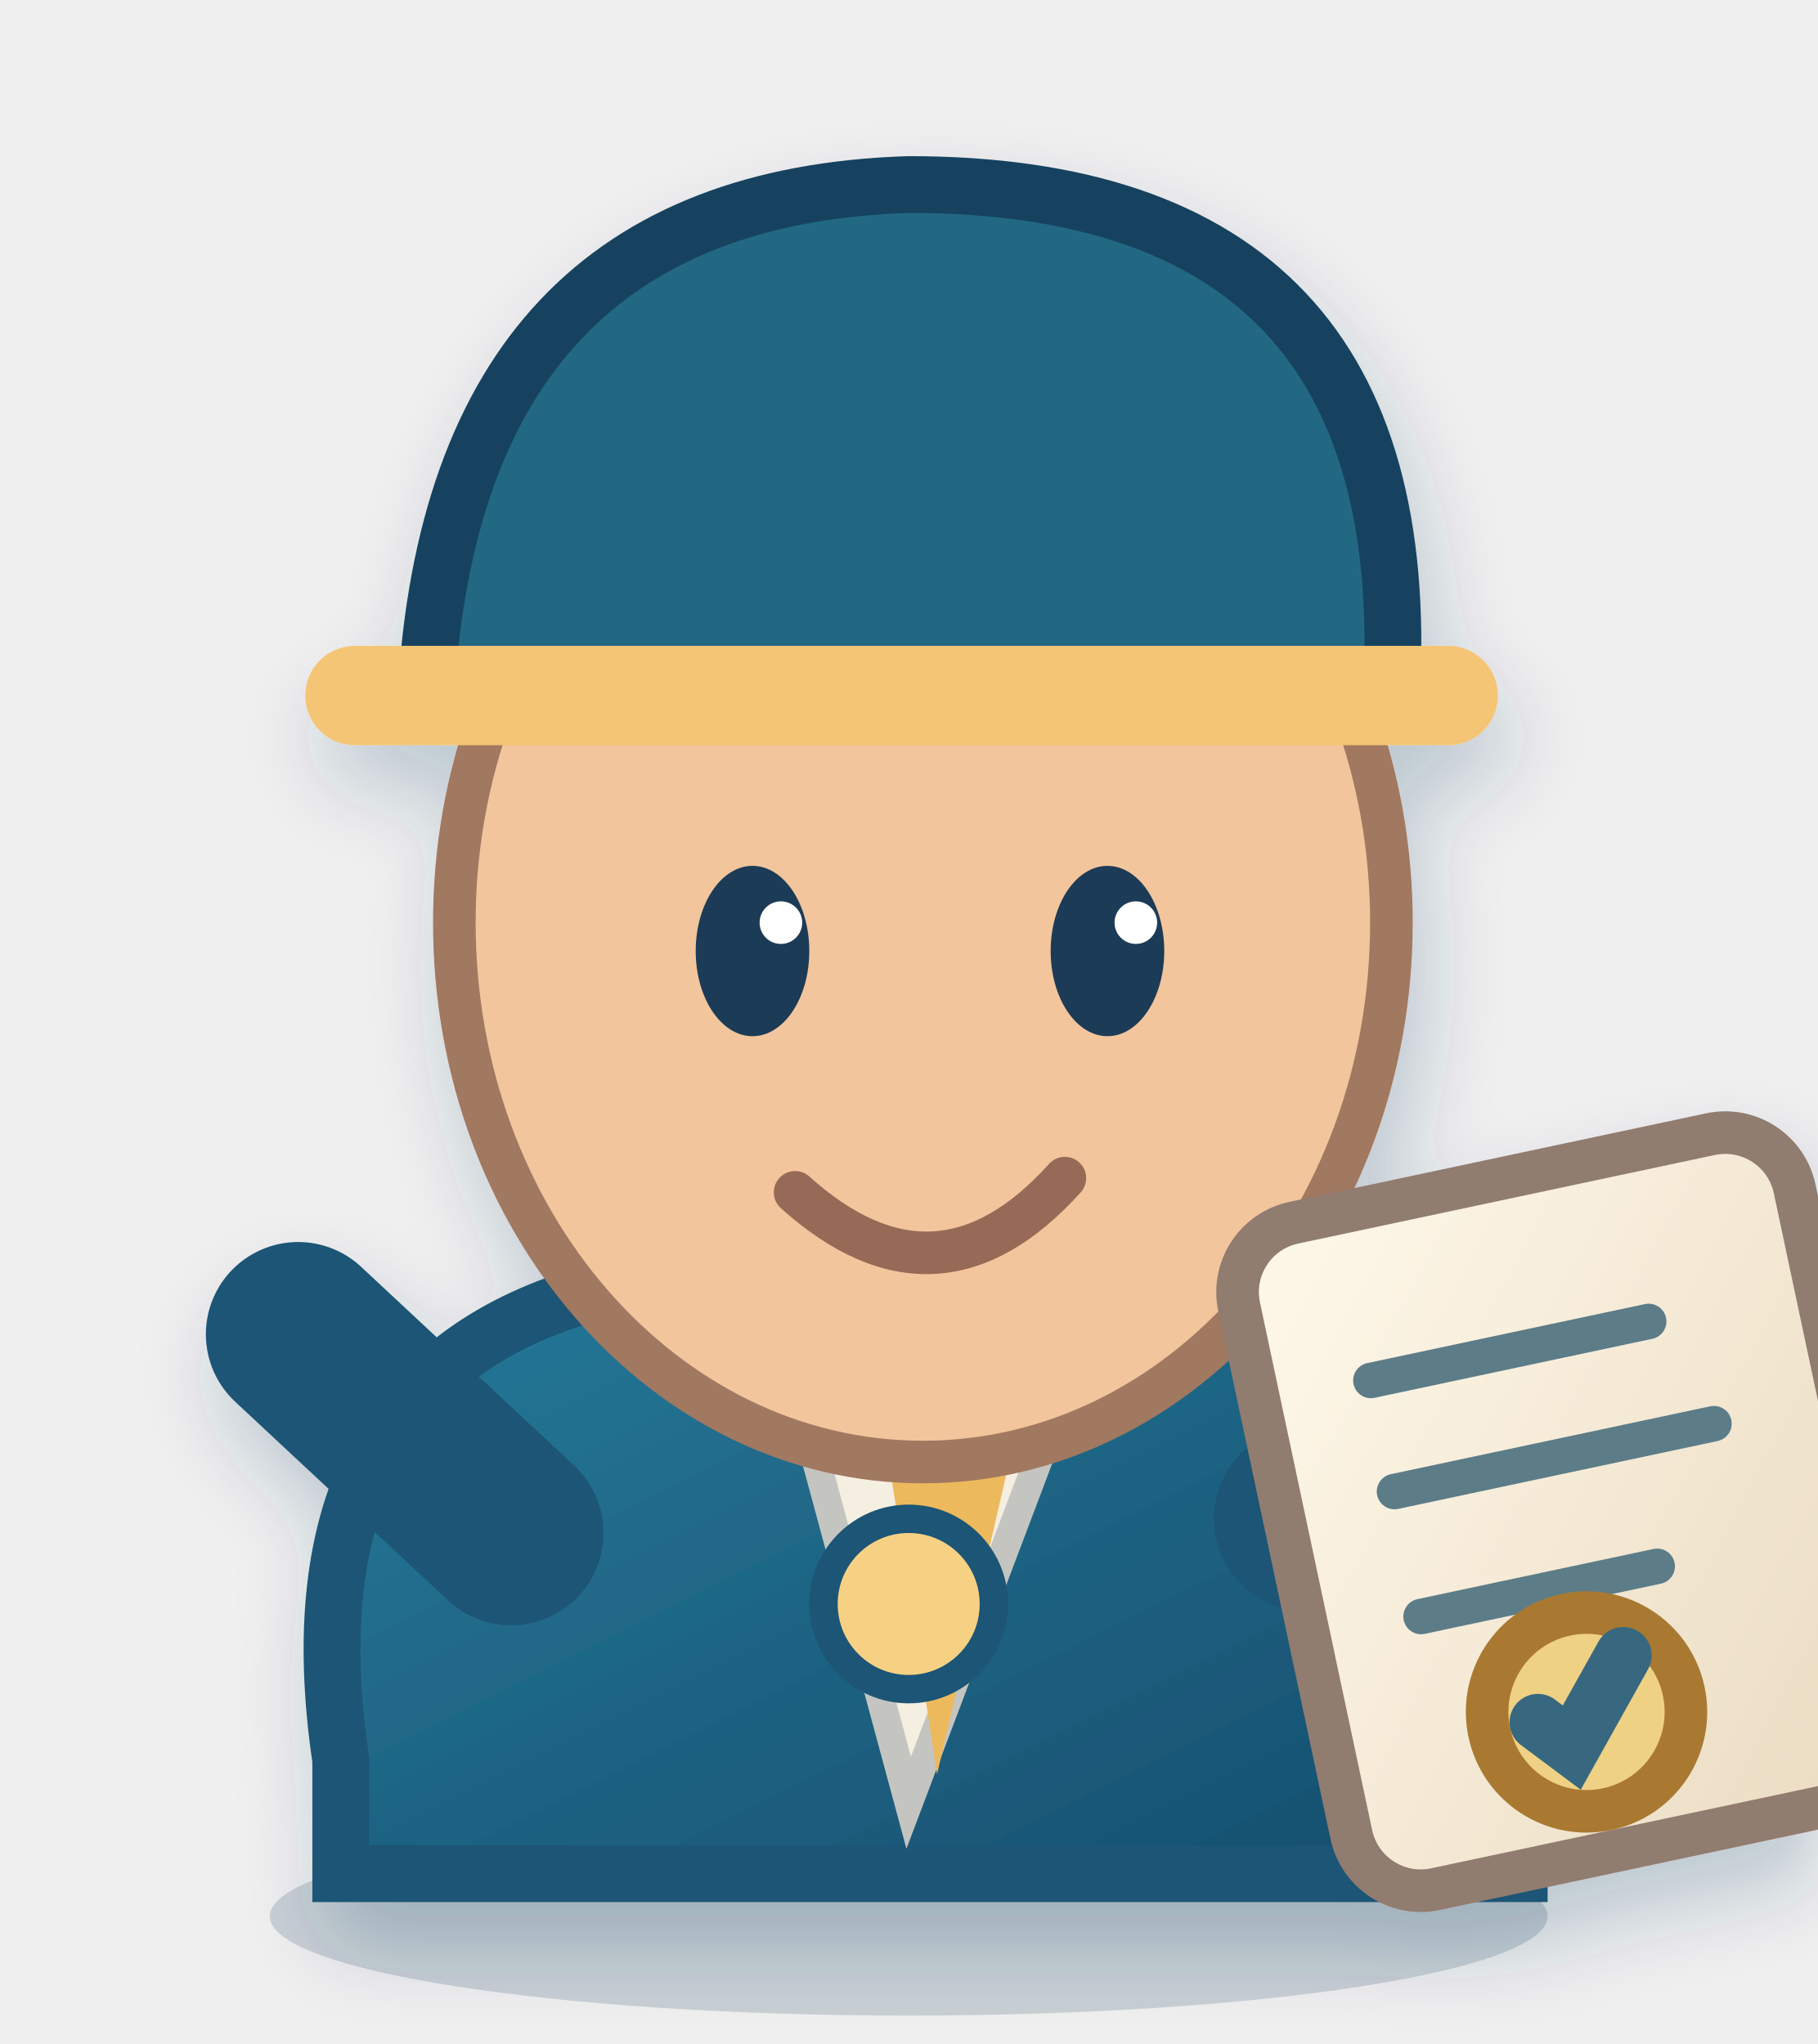
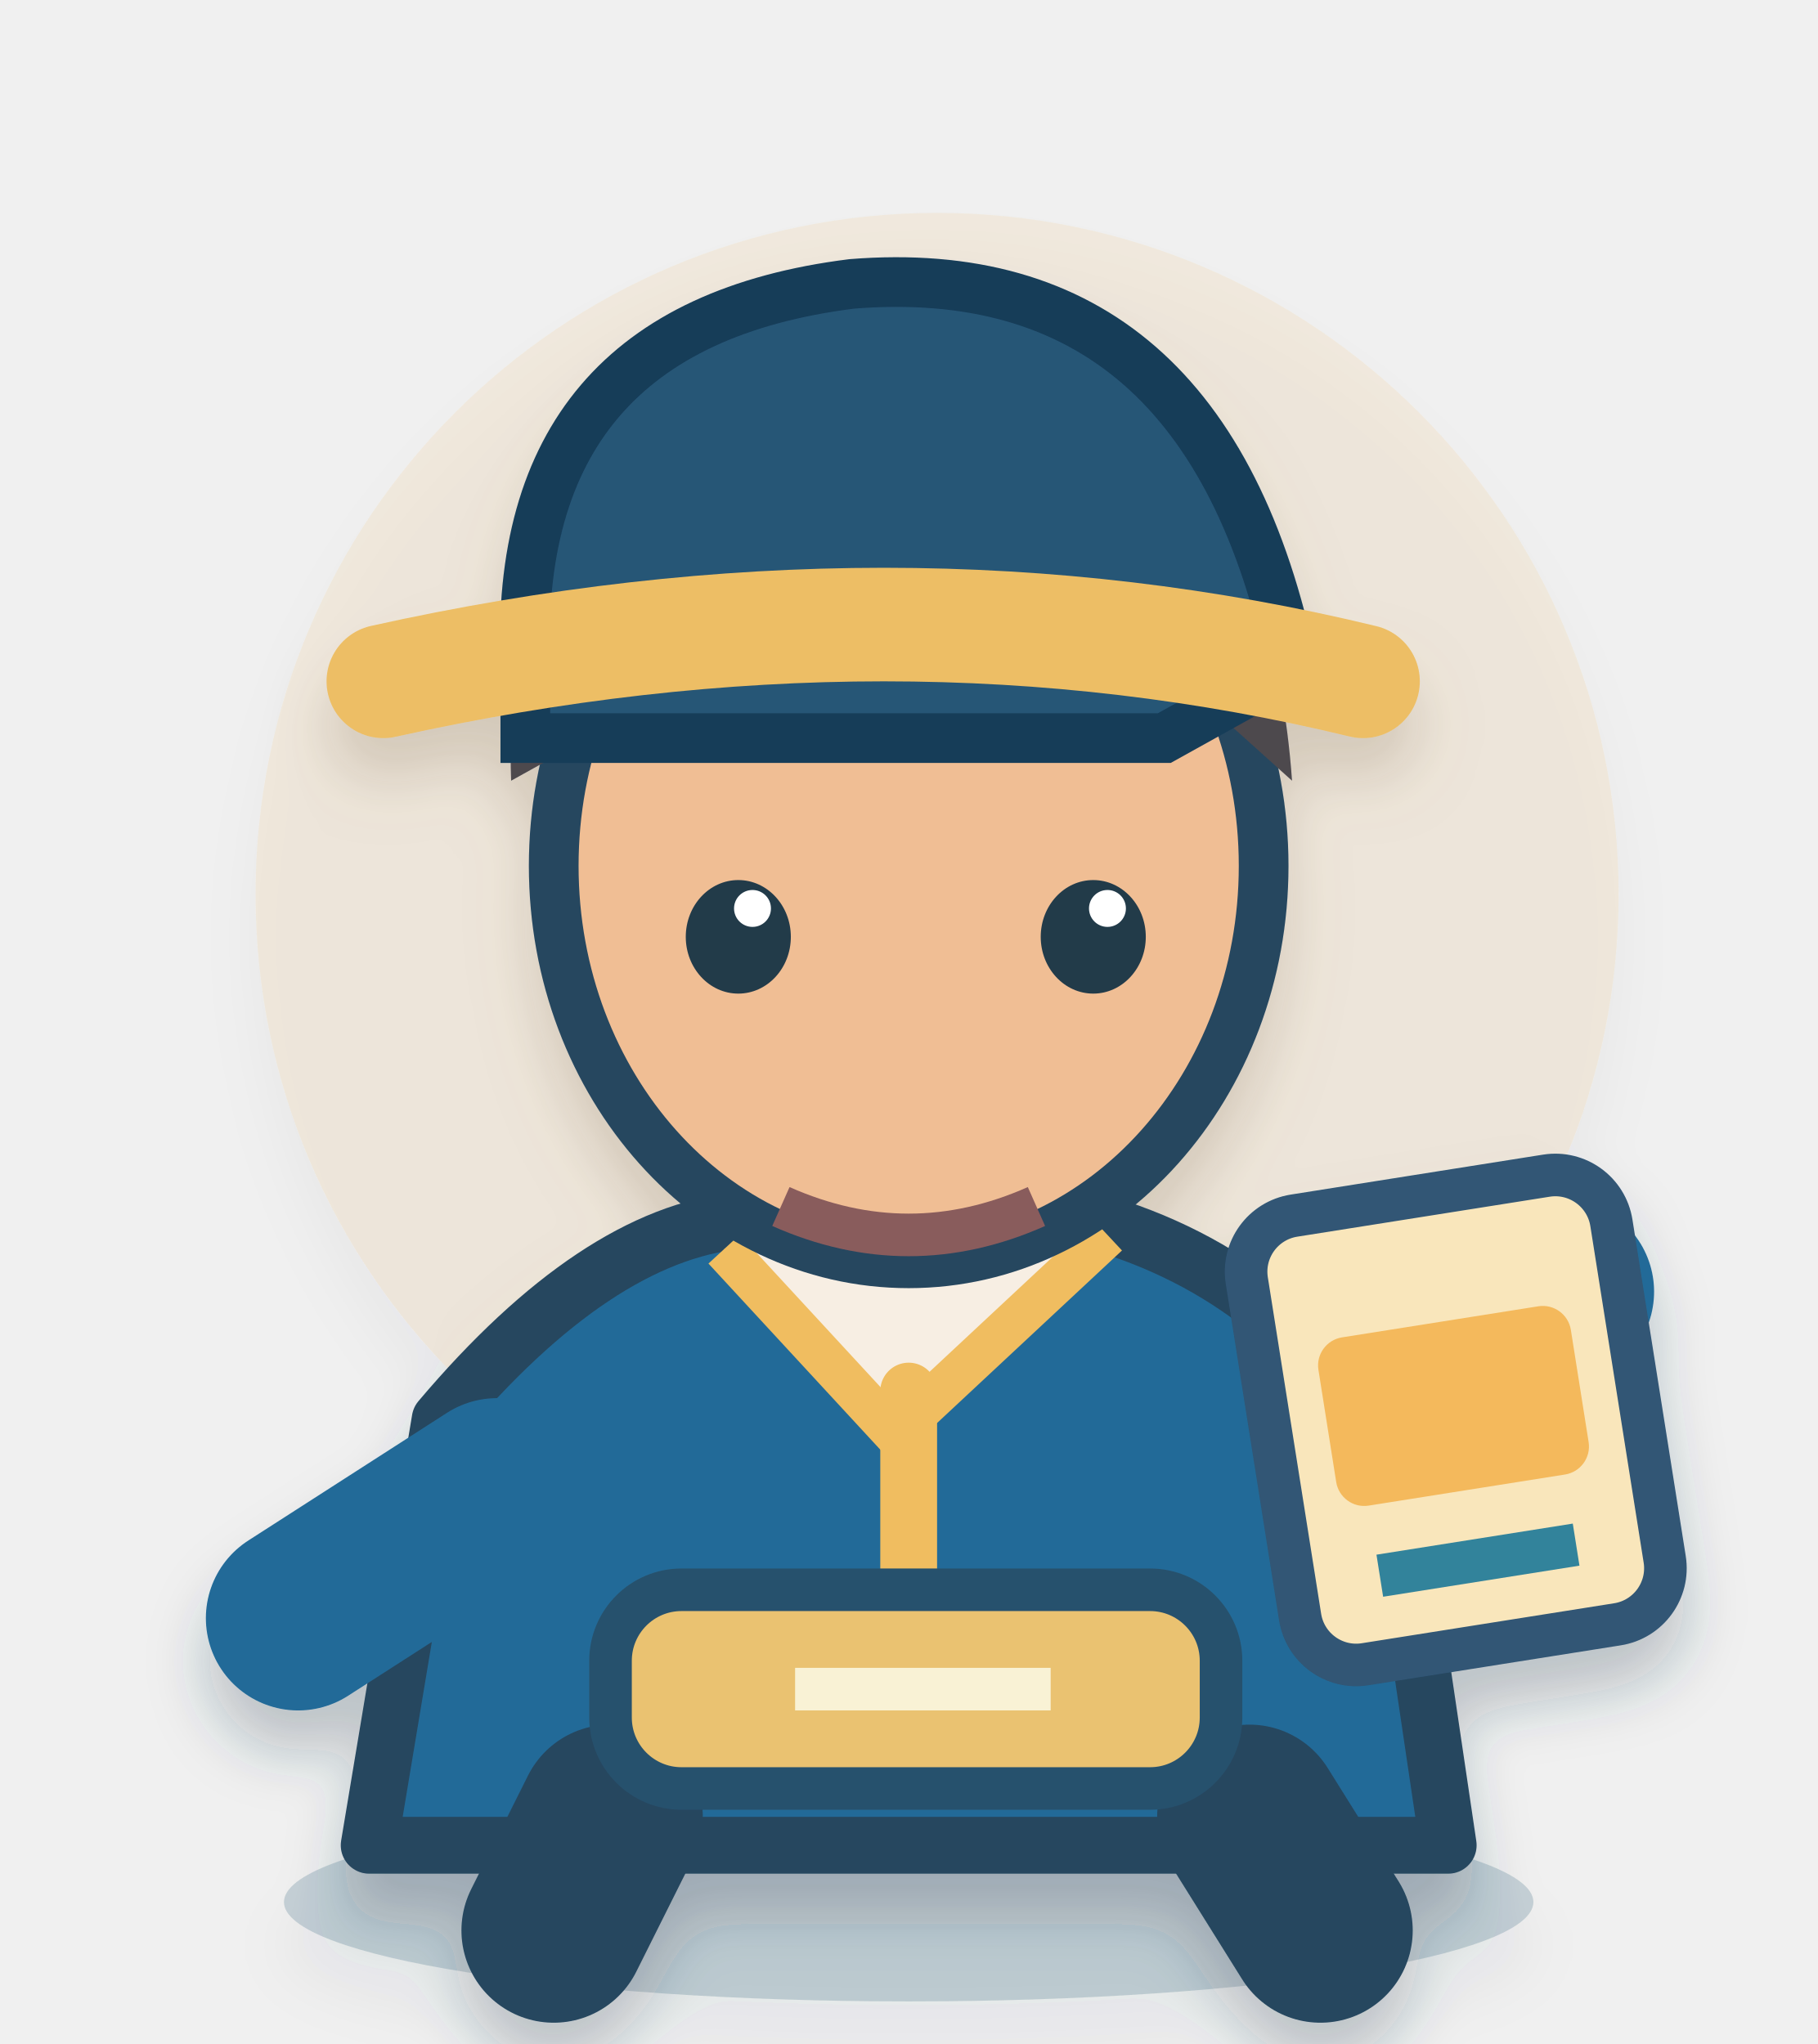
- <svg xmlns="http://www.w3.org/2000/svg" viewBox="0 0 128 144" role="img" aria-label="Оригінальний мультяшний персонаж">
+ <svg xmlns="http://www.w3.org/2000/svg" viewBox="0 0 128 144" role="img" aria-labelledby="title-registrar">
  <defs>
-     <linearGradient id="coat" x1="0" x2="1" y1="0" y2="1">
-       <stop stop-color="#277a9a" />
-       <stop offset="1" stop-color="#154c6c" />
-     </linearGradient>
-     <linearGradient id="paper" x1="0" x2="1" y1="0" y2="1">
-       <stop stop-color="#fff9eb" />
-       <stop offset="1" stop-color="#eadac0" />
-     </linearGradient>
-     <filter id="ds" x="-35%" width="170%" y="-35%" height="170%">
-       <feDropShadow dx="1" dy="3" stdDeviation="3" flood-color="#133e5d" flood-opacity=".22" />
+     <filter id="shadow" x="-25%" y="-25%" width="150%" height="150%">
+       <feDropShadow dx="0" dy="3" stdDeviation="2" flood-color="#163950" flood-opacity=".25" />
    </filter>
  </defs>
-   <ellipse cx="64" cy="135" rx="45" ry="7" fill="#173f5a" opacity=".18" />
-   <g filter="url(#ds)">
-     <path d="M24 124Q20 97 42 91L86 90Q112 95 107 124V132H24Z" fill="url(#coat)" stroke="#1d5474" stroke-width="4" />
-     <path d="M54 90L64 127 78 90" fill="#f5efe2" stroke="#c4c5c0" stroke-width="2" />
-     <path d="M62 99L66 125 72 99" fill="#edb95d" />
-     <path d="M36 108 21 94" stroke="#1d5474" stroke-width="13" stroke-linecap="round" />
-     <path d="M92 107 112 90" stroke="#1d5474" stroke-width="13" stroke-linecap="round" />
-     <circle cx="64" cy="113" r="6" fill="#f6d184" stroke="#1d5474" stroke-width="2" />
-     <ellipse cx="65" cy="65" rx="33" ry="38" fill="#f2c59c" stroke="#a17860" stroke-width="3" />
-     <path d="M30 49Q32 14 64 13 100 13 98 49Z" fill="#226782" stroke="#12435e" stroke-width="4" />
-     <path d="M25 49H102" stroke="#f4c574" stroke-width="7" stroke-linecap="round" />
-     <ellipse cx="53" cy="67" rx="4" ry="6" fill="#1a3a56" />
-     <ellipse cx="78" cy="67" rx="4" ry="6" fill="#1a3a56" />
-     <circle cx="55" cy="65" r="1.5" fill="#fff" />
-     <circle cx="80" cy="65" r="1.5" fill="#fff" />
-     <path d="M56 84Q66 93 75 83" fill="none" stroke="#966a56" stroke-width="3" stroke-linecap="round" />
-     <g transform="translate(108 103) rotate(-12)">
-       <rect x="-18" y="-20" width="40" height="48" rx="5" fill="url(#paper)" stroke="#917b6f" stroke-width="3" />
-       <path d="M-10 -8H10 M-10 0H13 M-10 9H7" stroke="#5b7c88" stroke-width="2.5" stroke-linecap="round" />
-       <circle cx="0" cy="18" r="7" fill="#efd184" stroke="#a97931" stroke-width="3" />
-       <path d="M-3.5 18 l1.96 2.24 4.9 -5.6" stroke="#386880" fill="none" stroke-width="4" stroke-linecap="round" />
+   <g filter="url(#shadow)">
+     <ellipse cx="64" cy="134" rx="44" ry="7" fill="#0d3e58" opacity=".18" />
+     <circle cx="66" cy="63" r="48" fill="#f0bd60" opacity=".13" />
+     <path d="M26 130L31 100Q42 87 52 86L77 86Q91 90 98 103L102 130Z" fill="#236b98" stroke="#26465f" stroke-width="4" stroke-linejoin="round" />
+     <path d="M35 105L21 114M96 104L110 91" stroke="#236b98" stroke-width="13" stroke-linecap="round" />
+     <path d="M43 128L39 136M88 128L93 136" stroke="#26465f" stroke-width="13" stroke-linecap="round" />
+     <path d="M51 88L63 101 78 87" fill="#f7eee3" stroke="#f0bd60" stroke-width="3" />
+     <path d="M64 98V125" stroke="#f0bd60" stroke-width="4" stroke-linecap="round" />
+     <ellipse cx="64" cy="61" rx="25" ry="28" fill="#f0be94" stroke="#26465f" stroke-width="3.5" />
+     <path d="M36 55Q35 26 65 27Q89 27 91 55L81 46 70 42 54 45Z" fill="#4d484e" />
+     <ellipse cx="52" cy="66" rx="3.7" ry="4" fill="#223a4a" />
+     <ellipse cx="77" cy="66" rx="3.7" ry="4" fill="#223a4a" />
+     <circle cx="53" cy="64" r="1.3" fill="#fff" />
+     <circle cx="78" cy="64" r="1.3" fill="#fff" />
+     <path d="M55 85Q64 89 73 85" fill="none" stroke="#895b5c" stroke-width="3" />
+     <rect x="43" y="112" width="43" height="14" rx="5" fill="#eac271" stroke="#28516d" stroke-width="3" />
+     <path d="M56 119H74" stroke="#f9f2d5" stroke-width="3" />
+     <path d="M37 47Q36 23 60 20Q85 18 91 47L82 52H37Z" fill="#275676" stroke="#173c59" stroke-width="3.5" />
+     <path d="M27 48Q63 40 96 48" fill="none" stroke="#edbe65" stroke-width="8" stroke-linecap="round" />
+     <g transform="translate(103 103) rotate(-9)">
+       <rect x="-13" y="-19" width="26" height="32" rx="4" fill="#f9e6bb" stroke="#305675" stroke-width="3" />
+       <rect x="-9" y="-10" width="18" height="12" rx="2" fill="#f4b95c" />
+       <path d="M-7 7H7" stroke="#32839b" stroke-width="3" />
    </g>
  </g>
</svg>
